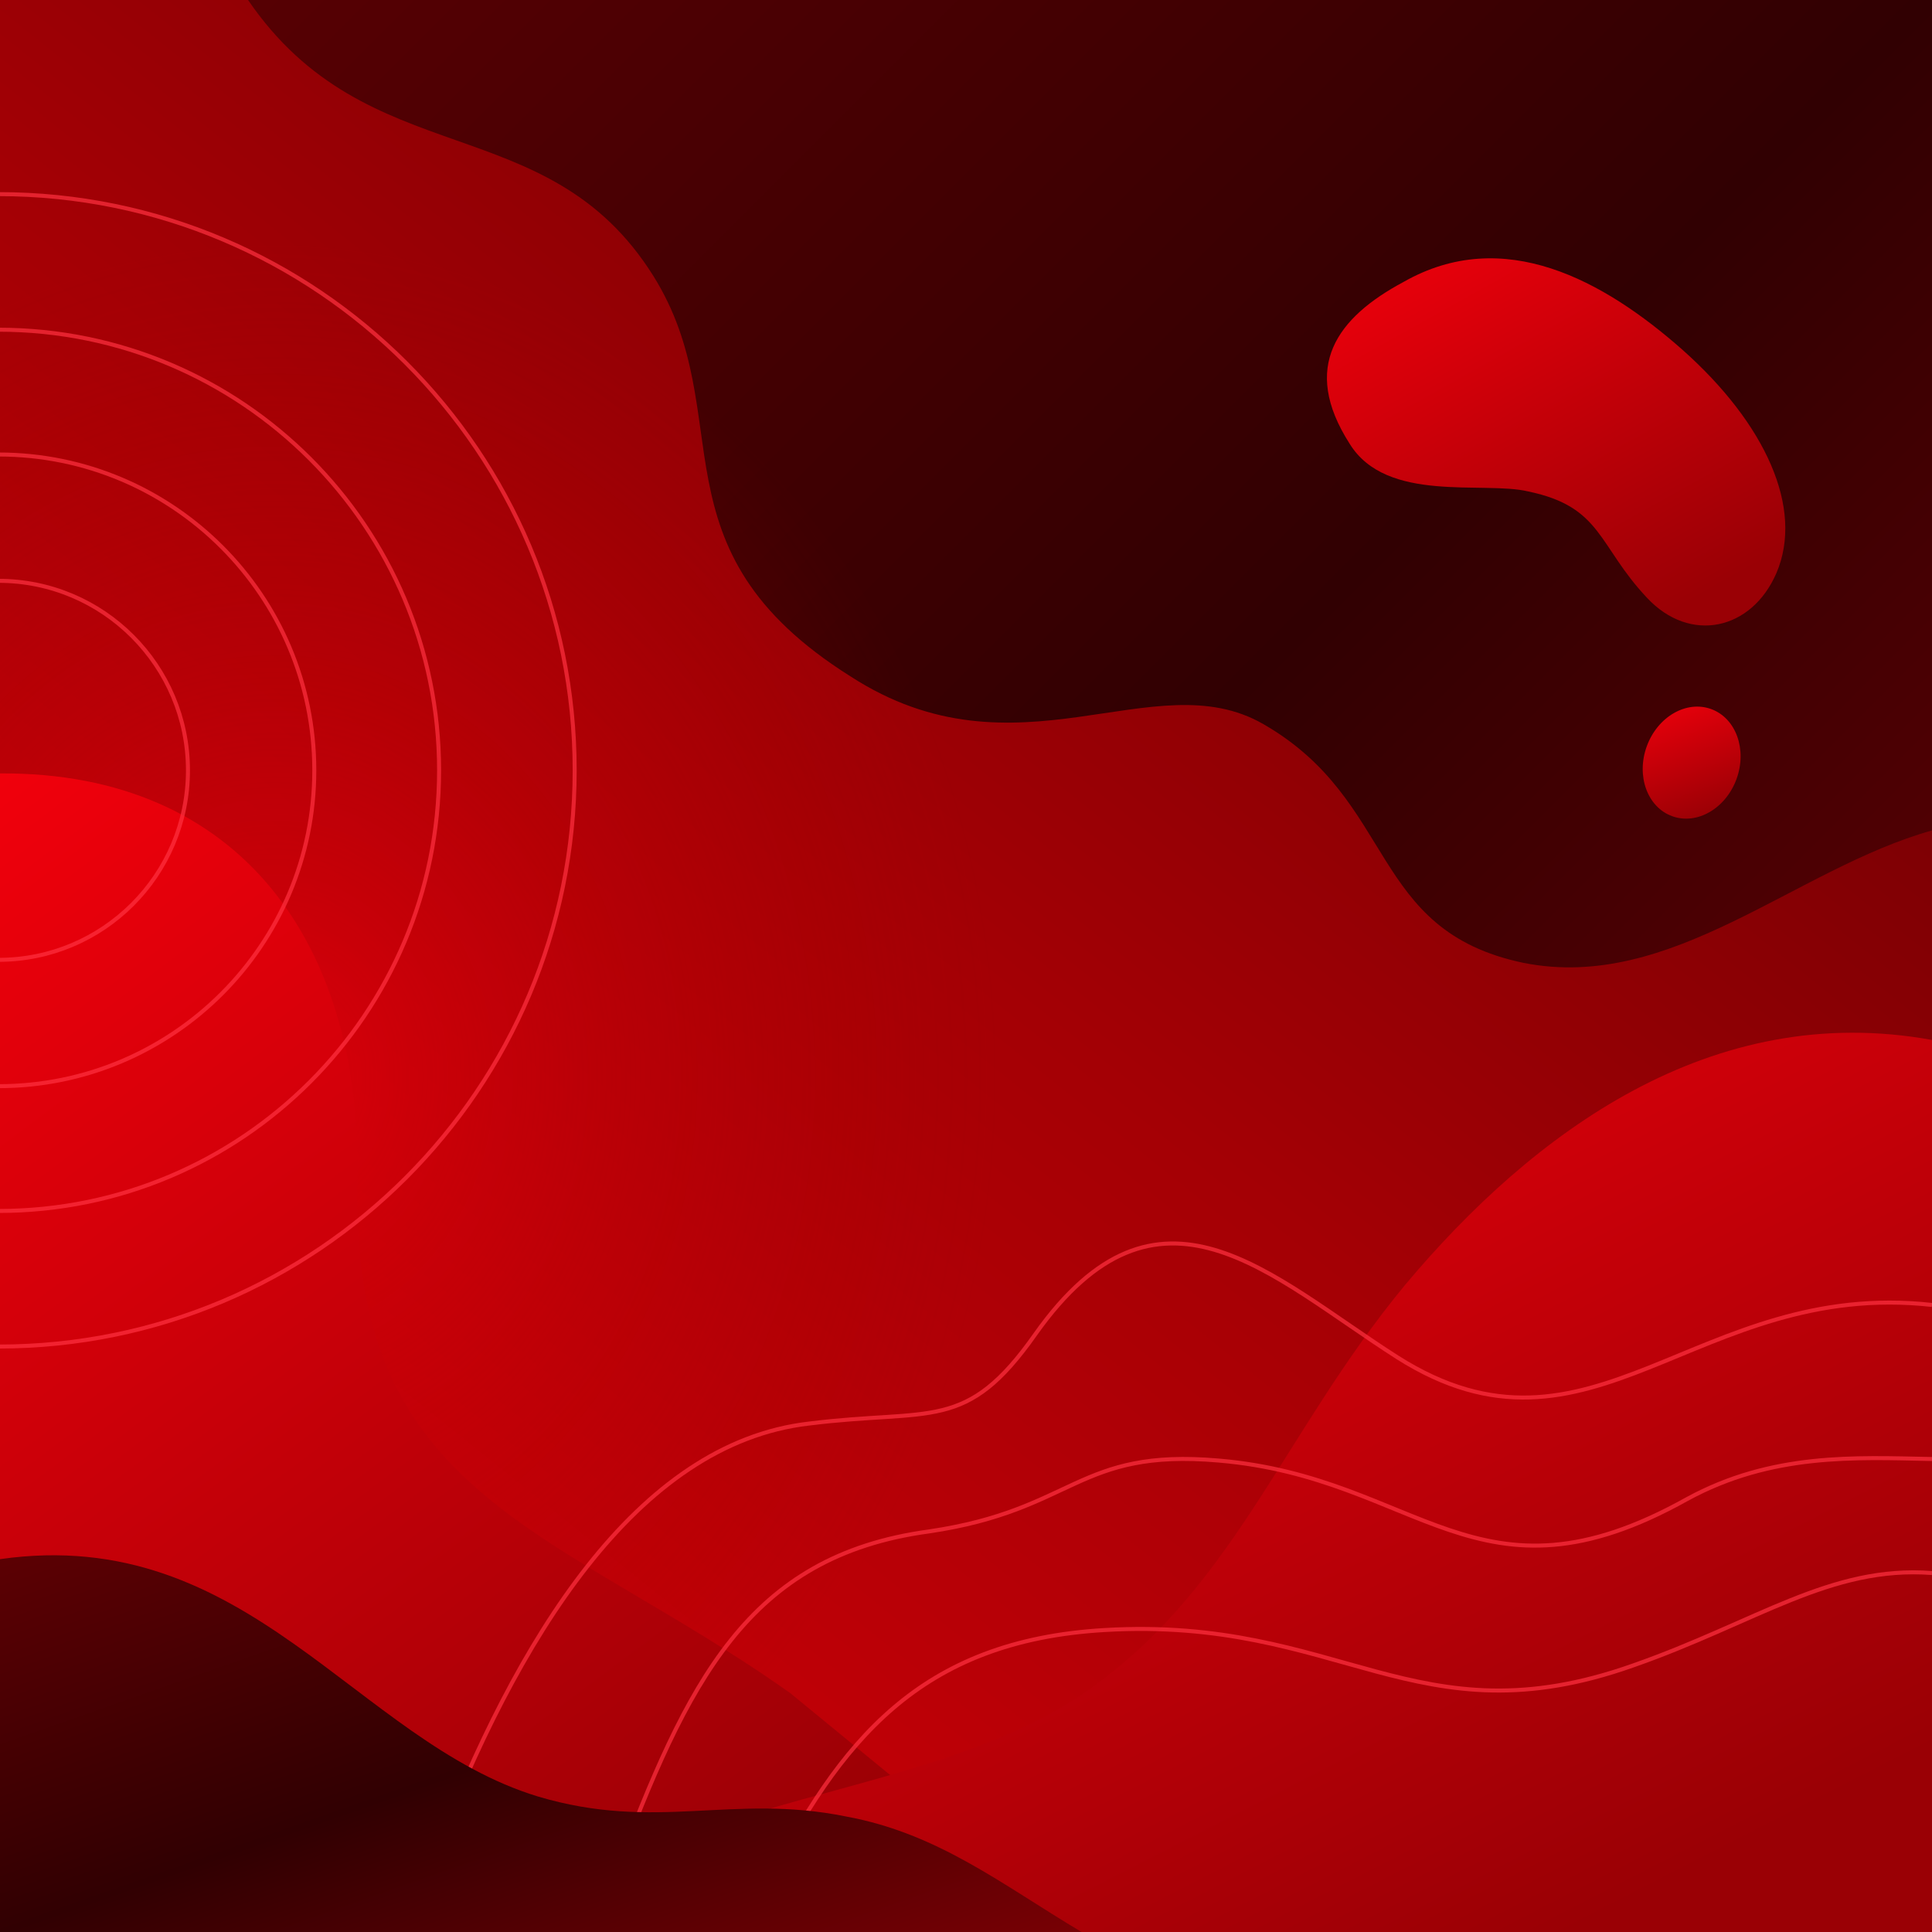
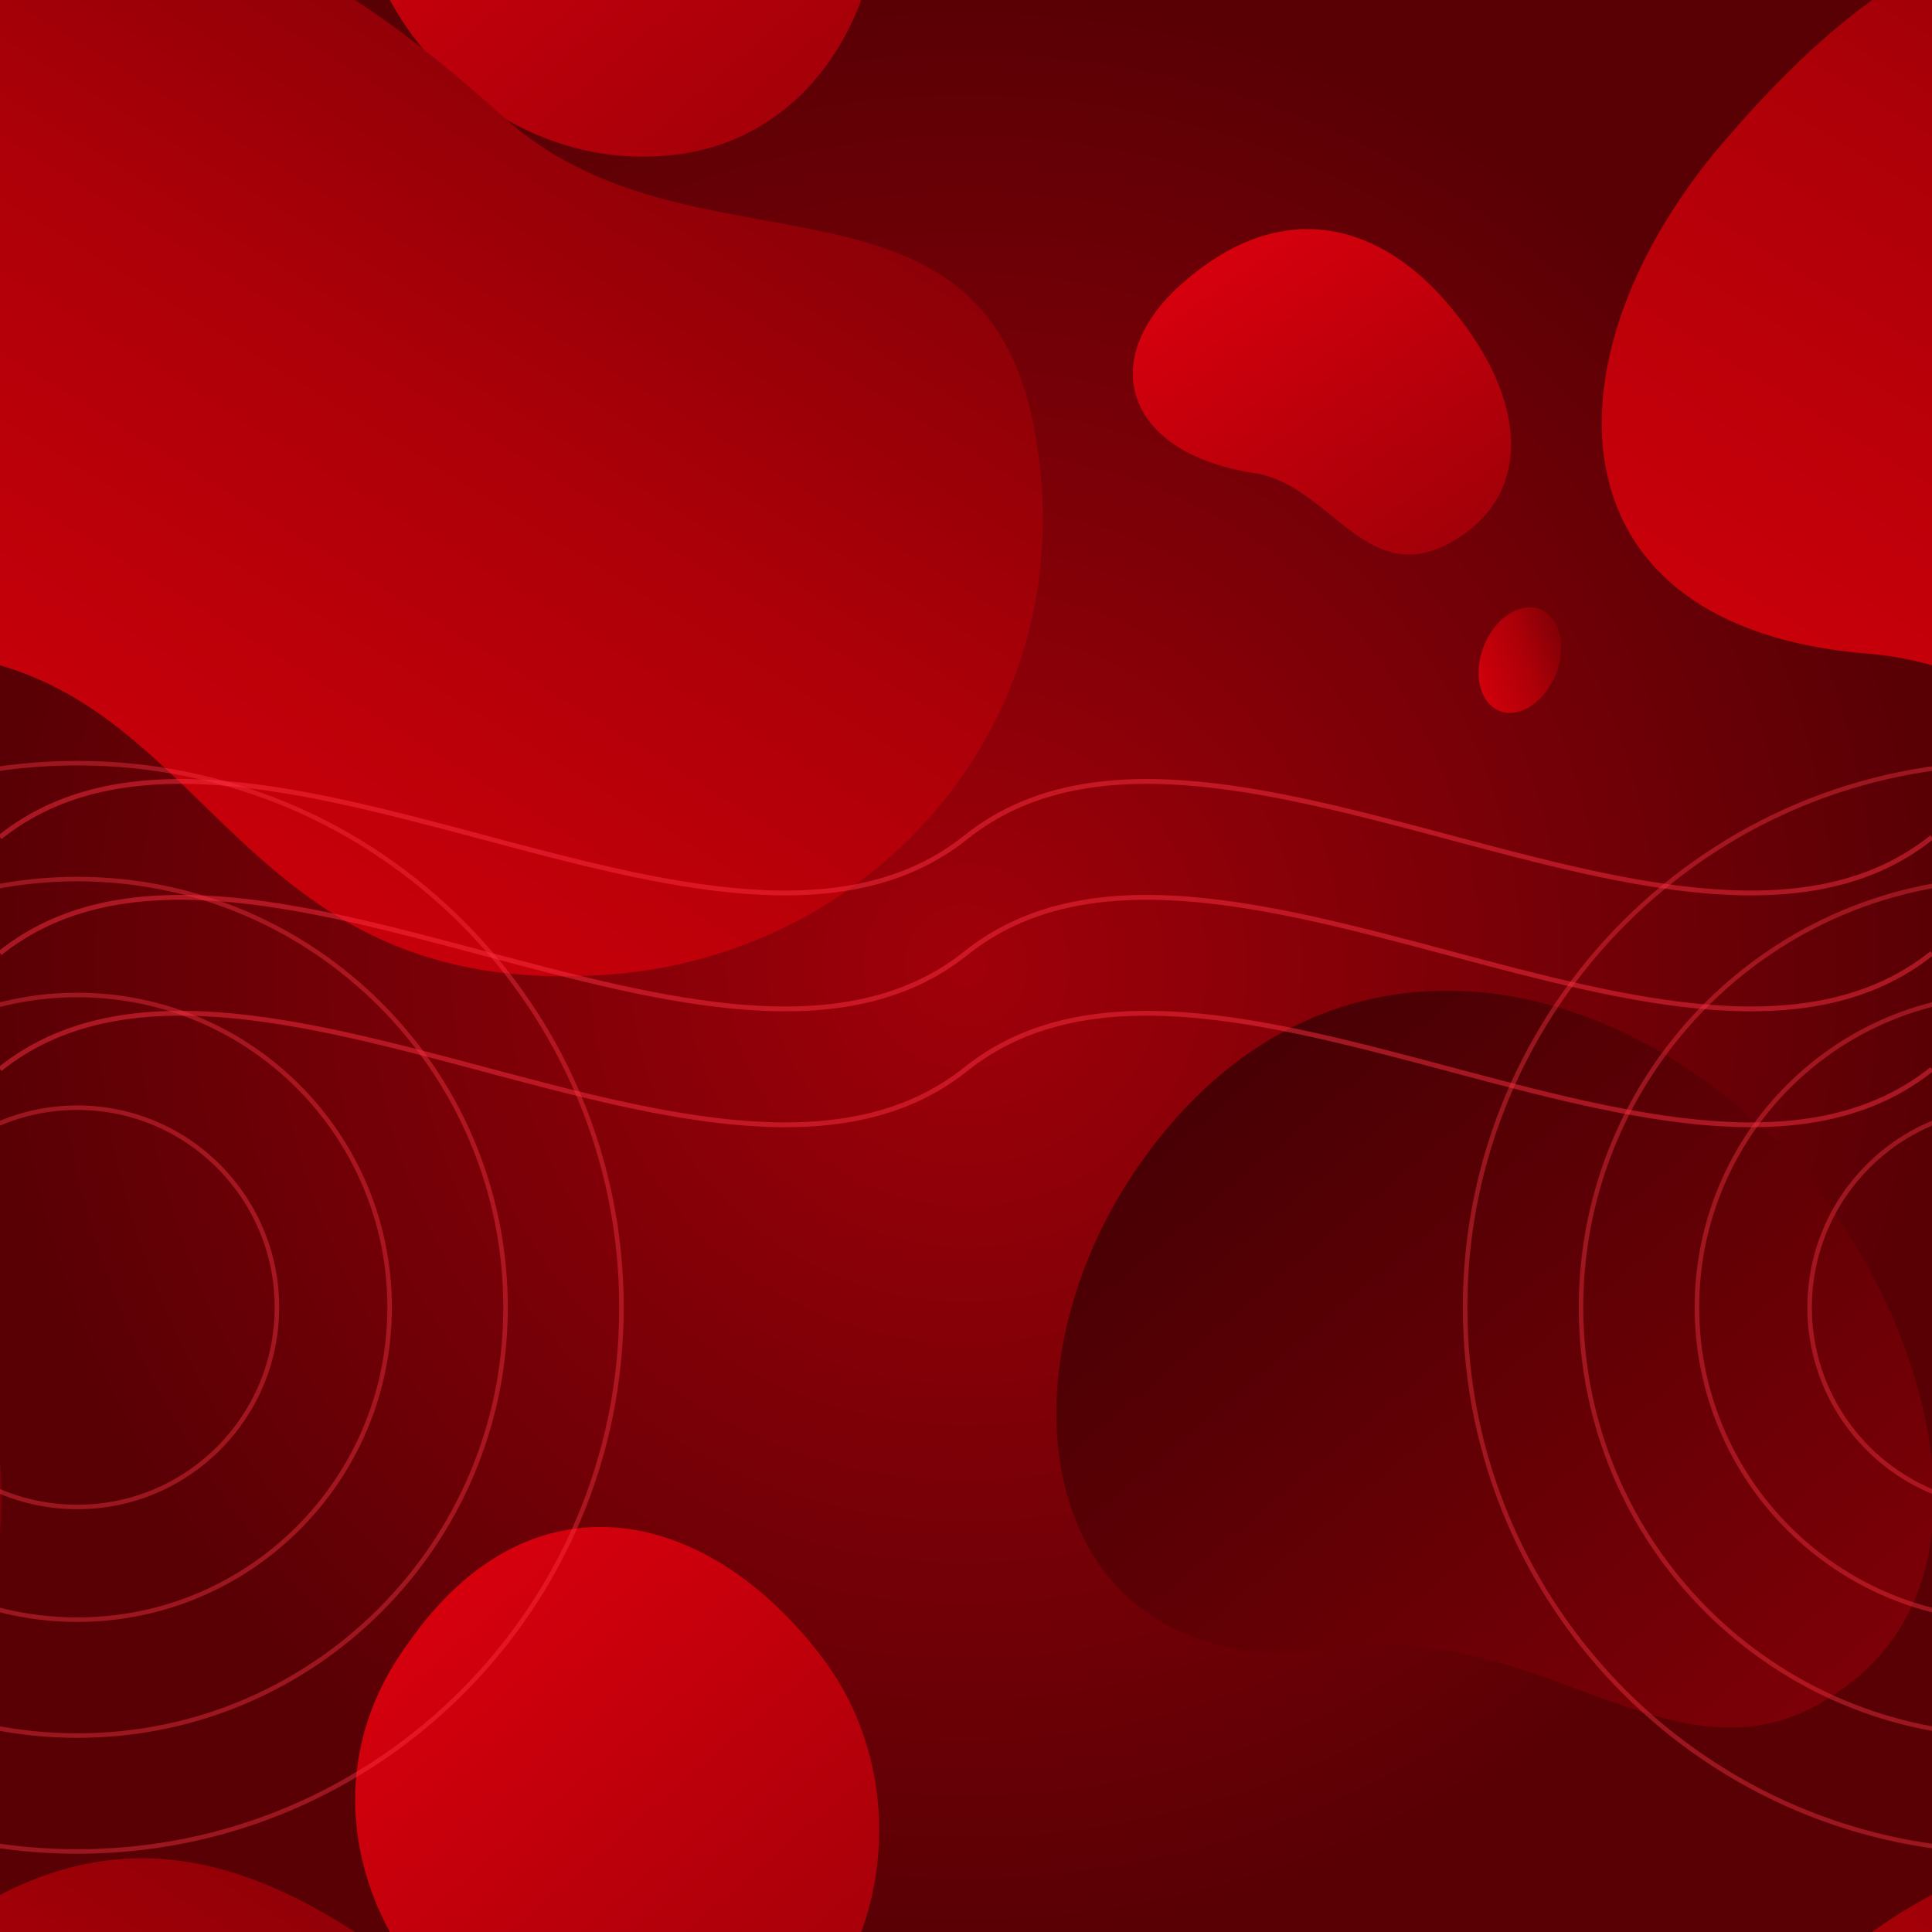
- <svg xmlns="http://www.w3.org/2000/svg" viewBox="0 0 1254 1254" width="1254" height="1254">
+ <svg xmlns="http://www.w3.org/2000/svg" viewBox="0 0 600 600" width="600" height="600">
  <defs>
-     <linearGradient id="base" x2="1" y2="1">
-       <stop stop-color="#5c0003" />
-       <stop offset=".5" stop-color="#310002" />
-       <stop offset="1" stop-color="#780004" />
+     <radialGradient id="base">
+       <stop stop-color="#a00009" />
+       <stop offset="1" stop-color="#590005" />
+     </radialGradient>
+     <linearGradient id="red" x1="0" y1="1" x2=".8" y2="0">
+       <stop stop-color="#dc000c" />
+       <stop offset=".6" stop-color="#ad0008" />
+       <stop offset="1" stop-color="#7c0006" />
    </linearGradient>
-     <linearGradient id="red" x1="0" y1="1" x2=".8" y2="0">
-       <stop stop-color="#d90008" />
-       <stop offset=".55" stop-color="#a40005" />
-       <stop offset="1" stop-color="#680003" />
+     <linearGradient id="dark" x2="1" y2="1">
+       <stop stop-color="#3e0003" />
+       <stop offset="1" stop-color="#810007" />
    </linearGradient>
-     <linearGradient id="bright" x2=".7" y2="1">
-       <stop stop-color="#f0000c" />
-       <stop offset="1" stop-color="#9a0005" />
+     <linearGradient id="bright" x2=".8" y2="1">
+       <stop stop-color="#e0000e" />
+       <stop offset="1" stop-color="#a30009" />
    </linearGradient>
-     <radialGradient id="glow">
-       <stop stop-color="#f2000d" stop-opacity=".6" />
-       <stop offset="1" stop-color="#a00000" stop-opacity="0" />
-     </radialGradient>
+     <g id="motif">
+       <path d="M-68 48c85-102 145-83 224-12 59 54 152 8 166 102 14 88-53 162-139 165C70 308 65 210-20 203c-99-8-101-90-48-155Z" fill="url(#red)" />
+       <path d="M358 356c55-72 141-57 197 2 42 46 70 132 15 168-48 33-90-23-153-14-96 14-112-87-59-156Z" fill="url(#dark)" />
+       <path d="M365 90c33-31 65-20 86 6 24 29 24 57 2 71-28 18-39-16-63-20-40-6-49-34-25-57Z" fill="url(#bright)" />
+       <ellipse cx="472" cy="205" rx="12" ry="17" transform="rotate(22 472 205)" fill="url(#red)" />
+       <path d="M127 510c37-53 91-43 127 3 39 49 15 128-44 135-70 9-130-75-83-138Z" fill="url(#bright)" />
+       <g fill="none" stroke="#ff3747" stroke-width="1.4" opacity=".4">
+         <circle cx="24" cy="406" r="62" />
+         <circle cx="24" cy="406" r="97" />
+         <circle cx="24" cy="406" r="133" />
+         <circle cx="24" cy="406" r="169" />
+       </g>
+     </g>
  </defs>
-   <rect width="1254" height="1254" fill="url(#base)" />
-   <path d="M0 0h161c78 114 194 69 263 179 57 91-4 177 128 260 108 70 197-10 268 31 87 50 68 134 169 155 96 19 176-61 265-86v715H0Z" fill="url(#red)" />
-   <ellipse cx="178" cy="699" rx="470" ry="540" fill="url(#glow)" />
-   <path d="M0 502c157-1 236 112 232 267-4 204 130 223 281 330l189 155H0Z" fill="url(#bright)" />
-   <path d="M1254 675c-143-26-259 60-342 159-81 98-112 201-213 268-68 44-160 57-241 85l97 67h699Z" fill="url(#bright)" />
-   <path d="M911 183c65-37 130-1 181 44 54 48 79 103 61 145-16 37-56 46-84 16-32-34-29-59-77-69-29-7-92 8-116-31-32-50-8-82 35-105Z" fill="url(#bright)" />
-   <ellipse cx="1098" cy="495" rx="31" ry="37" transform="rotate(20 1098 495)" fill="url(#bright)" />
-   <g fill="none" stroke="#ff3040" stroke-width="2.6" opacity=".7">
-     <circle cx="-1" cy="500" r="123" />
-     <circle cx="-1" cy="500" r="205" />
-     <circle cx="-1" cy="500" r="286" />
-     <circle cx="-1" cy="500" r="374" />
-     <path d="M281 1206c54-142 132-269 244-282 80-10 102 6 147-58 80-113 152-38 235 15 126 80 194-51 347-34" />
-     <path d="M399 1217c47-125 86-207 204-223 95-14 96-54 188-46 130 11 168 101 304 25 55-30 109-27 159-26" />
-     <path d="M497 1225c48-95 100-160 220-167 153-9 202 73 343 23 80-28 128-65 194-60" />
+   <rect width="600" height="600" fill="url(#base)" />
+   <use href="#motif" x="-600" y="-600" />
+   <use href="#motif" y="-600" />
+   <use href="#motif" x="600" y="-600" />
+   <use href="#motif" x="-600" />
+   <use href="#motif" />
+   <use href="#motif" x="600" />
+   <use href="#motif" x="-600" y="600" />
+   <use href="#motif" y="600" />
+   <use href="#motif" x="600" y="600" />
+   <g fill="none" stroke="#ff3042" stroke-width="1.5" opacity=".48">
+     <path d="M0 260c75-60 225 60 300 0s225 60 300 0" />
+     <path d="M0 296c75-60 225 60 300 0s225 60 300 0" />
+     <path d="M0 332c75-60 225 60 300 0s225 60 300 0" />
  </g>
-   <path d="M0 1012c161-23 231 118 349 154 77 23 126-2 200 13 60 11 101 44 153 75H0Z" fill="url(#base)" />
</svg>
